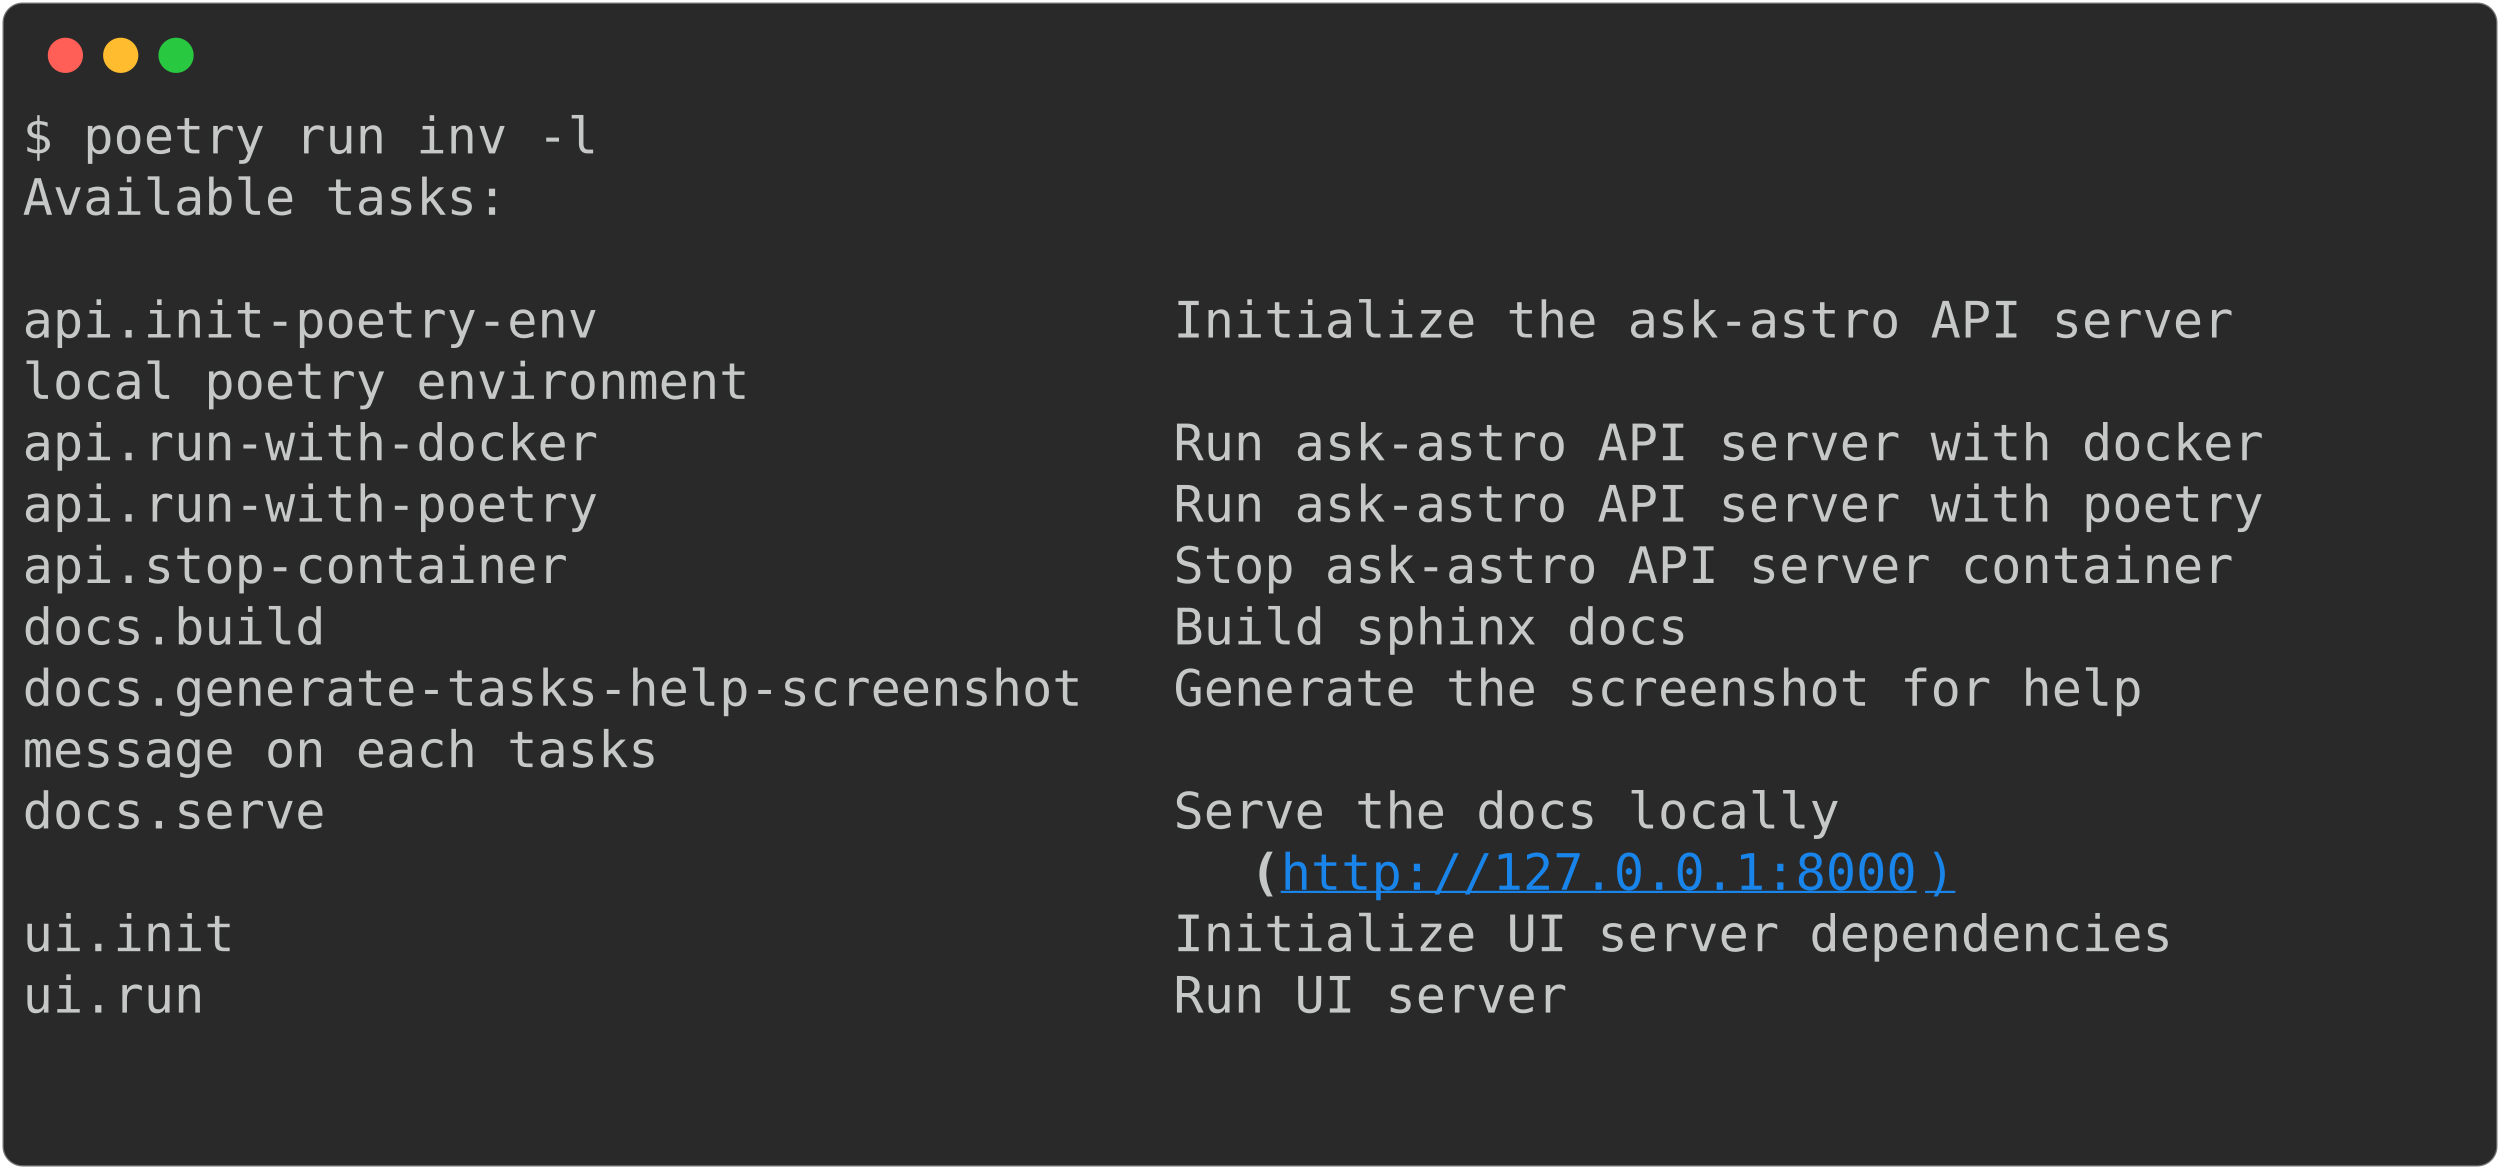
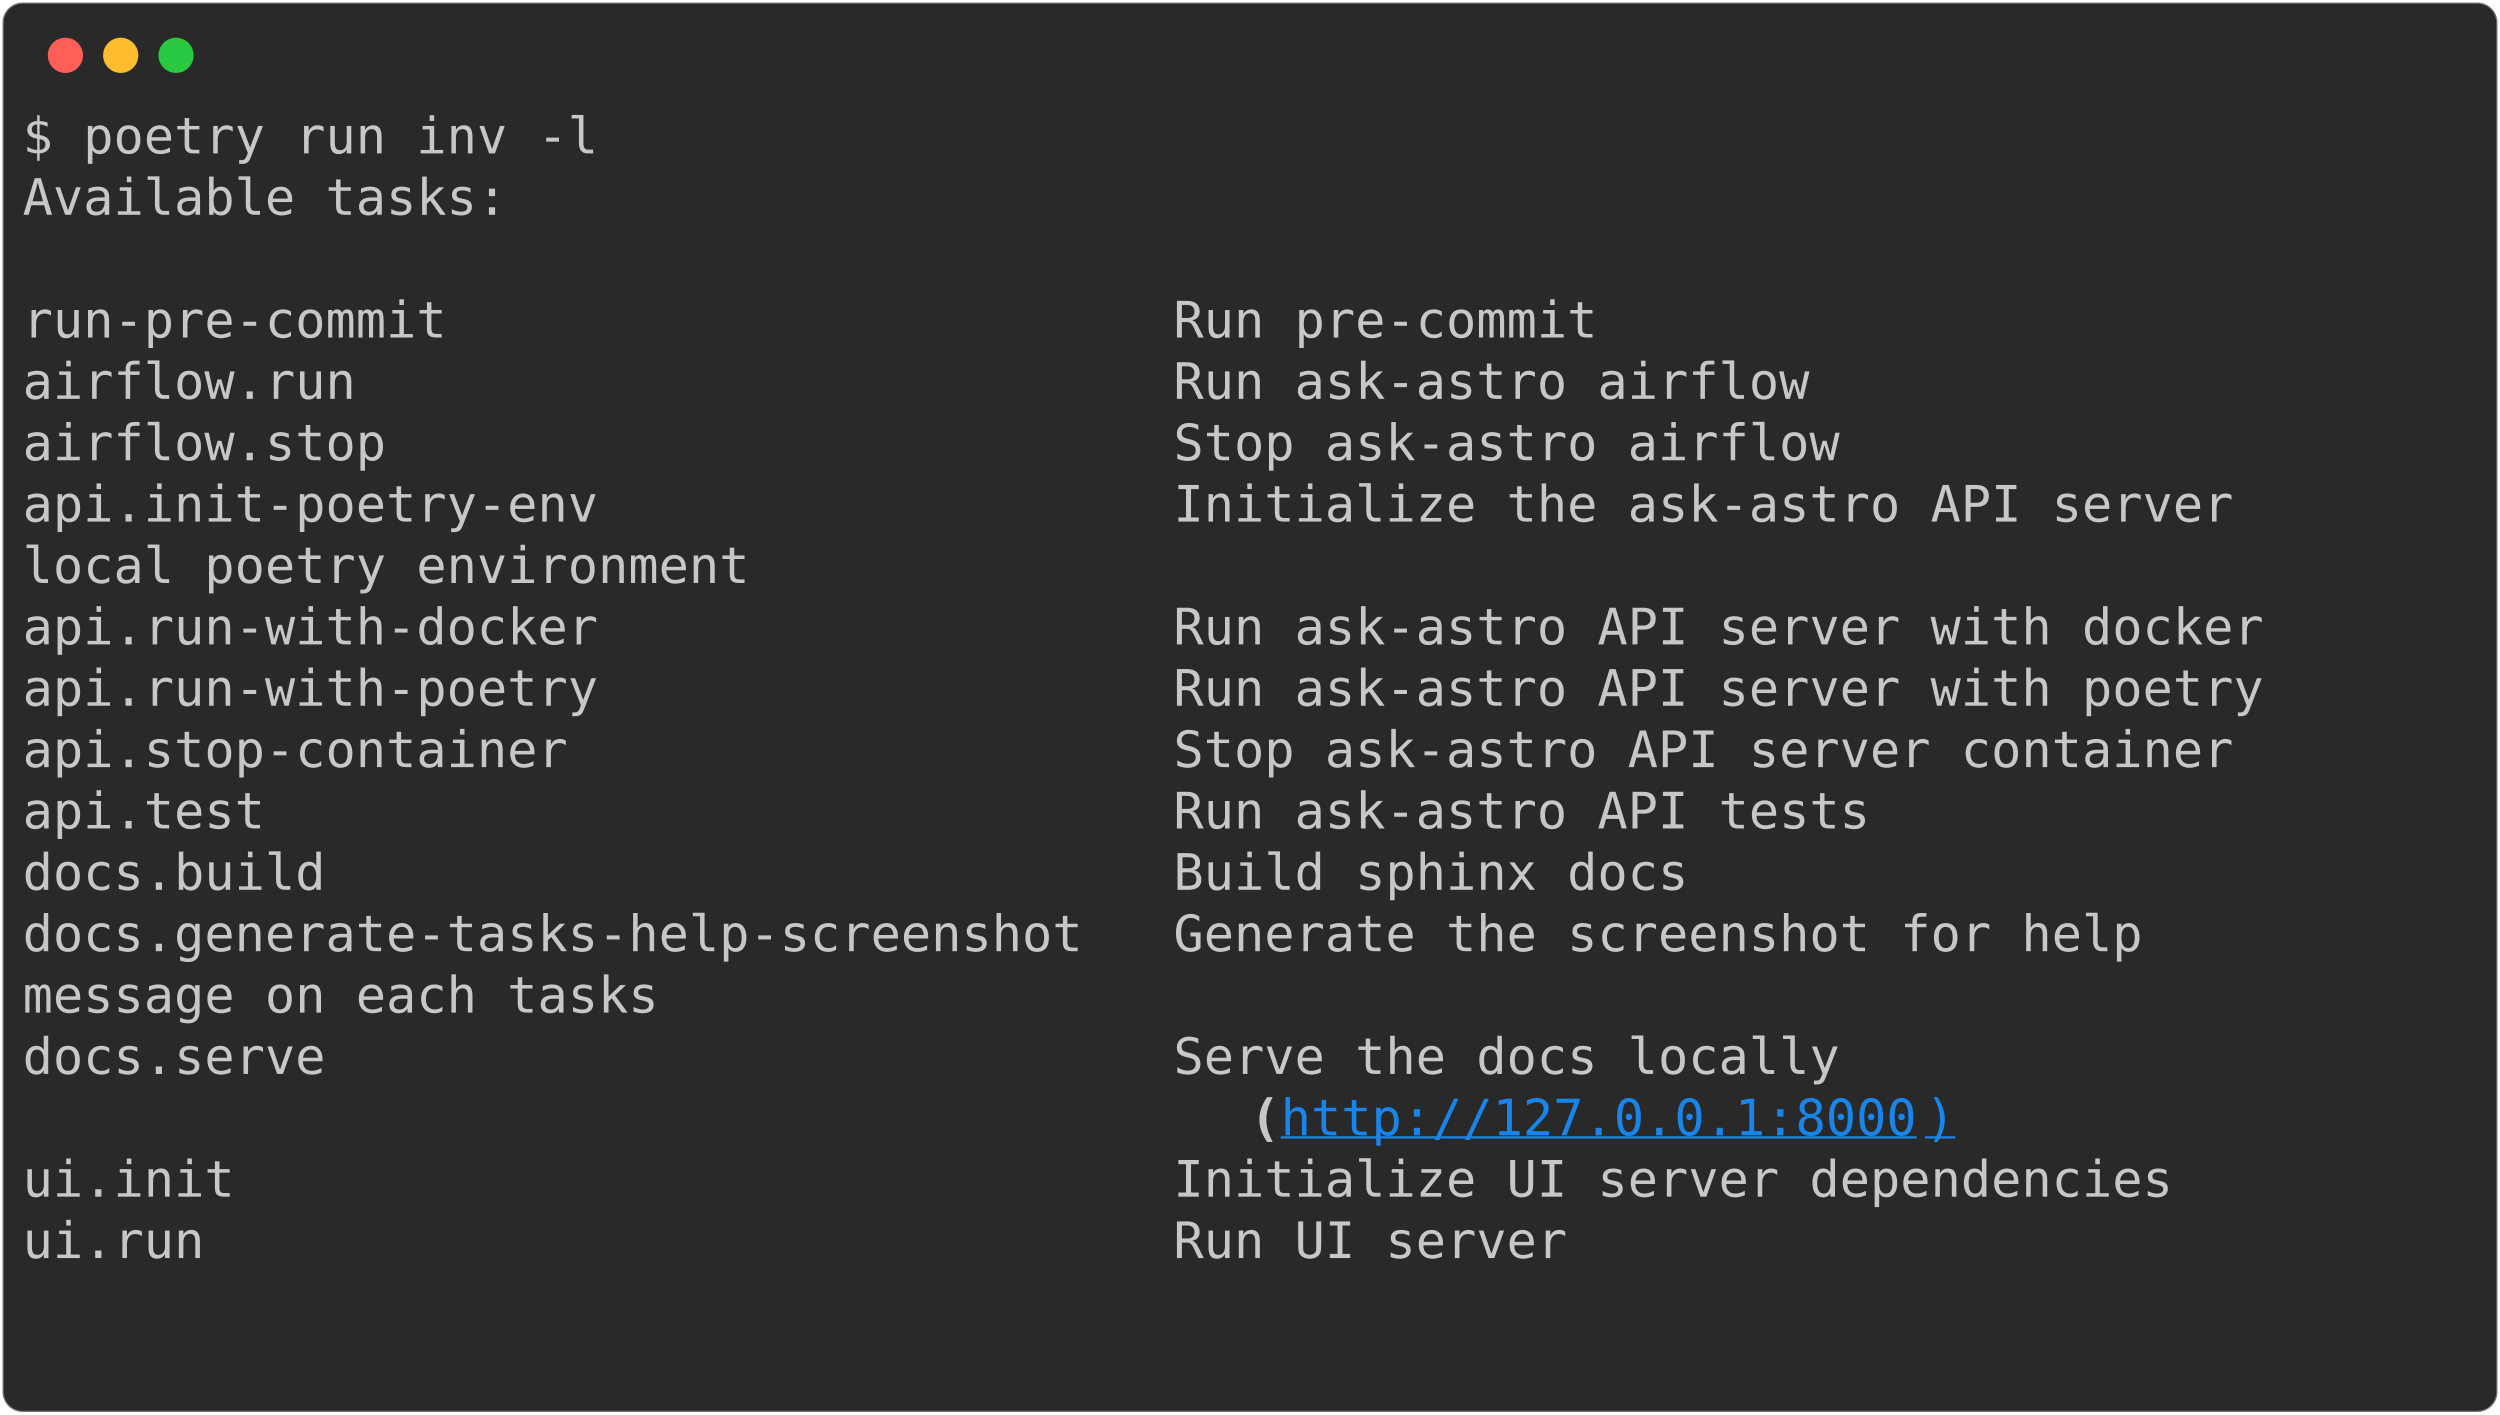
- <svg xmlns="http://www.w3.org/2000/svg" class="rich-terminal" viewBox="0 0 994 464.8">
+ <svg xmlns="http://www.w3.org/2000/svg" class="rich-terminal" viewBox="0 0 994 562.4">
  <style>

    @font-face {
        font-family: "Fira Code";
        src: local("FiraCode-Regular"),
                url("https://cdnjs.cloudflare.com/ajax/libs/firacode/6.2.0/woff2/FiraCode-Regular.woff2") format("woff2"),
                url("https://cdnjs.cloudflare.com/ajax/libs/firacode/6.2.0/woff/FiraCode-Regular.woff") format("woff");
        font-style: normal;
        font-weight: 400;
    }
    @font-face {
        font-family: "Fira Code";
        src: local("FiraCode-Bold"),
                url("https://cdnjs.cloudflare.com/ajax/libs/firacode/6.2.0/woff2/FiraCode-Bold.woff2") format("woff2"),
                url("https://cdnjs.cloudflare.com/ajax/libs/firacode/6.2.0/woff/FiraCode-Bold.woff") format("woff");
        font-style: bold;
        font-weight: 700;
    }

-     .terminal-372628953-matrix {
+     .terminal-4058269108-matrix {
        font-family: Fira Code, monospace;
        font-size: 20px;
        line-height: 24.4px;
        font-variant-east-asian: full-width;
    }

-     .terminal-372628953-title {
+     .terminal-4058269108-title {
        font-size: 18px;
        font-weight: bold;
        font-family: arial;
    }

-     .terminal-372628953-r1 { fill: #c5c8c6 }
- .terminal-372628953-r2 { fill: #c5c8c6;font-weight: bold }
- .terminal-372628953-r3 { fill: #1984e9;text-decoration: underline; }
+     .terminal-4058269108-r1 { fill: #c5c8c6 }
+ .terminal-4058269108-r2 { fill: #c5c8c6;font-weight: bold }
+ .terminal-4058269108-r3 { fill: #1984e9;text-decoration: underline; }
    </style>
  <defs>
-     <clipPath id="terminal-372628953-clip-terminal">
-       <rect x="0" y="0" width="975.0" height="413.8" />
+     <clipPath id="terminal-4058269108-clip-terminal">
+       <rect x="0" y="0" width="975.0" height="511.4" />
    </clipPath>
-     <clipPath id="terminal-372628953-line-0">
+     <clipPath id="terminal-4058269108-line-0">
      <rect x="0" y="1.5" width="976" height="24.65" />
    </clipPath>
-     <clipPath id="terminal-372628953-line-1">
+     <clipPath id="terminal-4058269108-line-1">
      <rect x="0" y="25.9" width="976" height="24.65" />
    </clipPath>
-     <clipPath id="terminal-372628953-line-2">
+     <clipPath id="terminal-4058269108-line-2">
      <rect x="0" y="50.3" width="976" height="24.65" />
    </clipPath>
-     <clipPath id="terminal-372628953-line-3">
+     <clipPath id="terminal-4058269108-line-3">
      <rect x="0" y="74.7" width="976" height="24.65" />
    </clipPath>
-     <clipPath id="terminal-372628953-line-4">
+     <clipPath id="terminal-4058269108-line-4">
      <rect x="0" y="99.1" width="976" height="24.65" />
    </clipPath>
-     <clipPath id="terminal-372628953-line-5">
+     <clipPath id="terminal-4058269108-line-5">
      <rect x="0" y="123.5" width="976" height="24.65" />
    </clipPath>
-     <clipPath id="terminal-372628953-line-6">
+     <clipPath id="terminal-4058269108-line-6">
      <rect x="0" y="147.9" width="976" height="24.65" />
    </clipPath>
-     <clipPath id="terminal-372628953-line-7">
+     <clipPath id="terminal-4058269108-line-7">
      <rect x="0" y="172.3" width="976" height="24.65" />
    </clipPath>
-     <clipPath id="terminal-372628953-line-8">
+     <clipPath id="terminal-4058269108-line-8">
      <rect x="0" y="196.7" width="976" height="24.65" />
    </clipPath>
-     <clipPath id="terminal-372628953-line-9">
+     <clipPath id="terminal-4058269108-line-9">
      <rect x="0" y="221.1" width="976" height="24.65" />
    </clipPath>
-     <clipPath id="terminal-372628953-line-10">
+     <clipPath id="terminal-4058269108-line-10">
      <rect x="0" y="245.5" width="976" height="24.65" />
    </clipPath>
-     <clipPath id="terminal-372628953-line-11">
+     <clipPath id="terminal-4058269108-line-11">
      <rect x="0" y="269.9" width="976" height="24.65" />
    </clipPath>
-     <clipPath id="terminal-372628953-line-12">
+     <clipPath id="terminal-4058269108-line-12">
      <rect x="0" y="294.3" width="976" height="24.65" />
    </clipPath>
-     <clipPath id="terminal-372628953-line-13">
+     <clipPath id="terminal-4058269108-line-13">
      <rect x="0" y="318.7" width="976" height="24.65" />
    </clipPath>
-     <clipPath id="terminal-372628953-line-14">
+     <clipPath id="terminal-4058269108-line-14">
      <rect x="0" y="343.1" width="976" height="24.65" />
    </clipPath>
-     <clipPath id="terminal-372628953-line-15">
+     <clipPath id="terminal-4058269108-line-15">
      <rect x="0" y="367.5" width="976" height="24.65" />
    </clipPath>
+     <clipPath id="terminal-4058269108-line-16">
+       <rect x="0" y="391.9" width="976" height="24.65" />
+     </clipPath>
+     <clipPath id="terminal-4058269108-line-17">
+       <rect x="0" y="416.3" width="976" height="24.65" />
+     </clipPath>
+     <clipPath id="terminal-4058269108-line-18">
+       <rect x="0" y="440.7" width="976" height="24.65" />
+     </clipPath>
+     <clipPath id="terminal-4058269108-line-19">
+       <rect x="0" y="465.1" width="976" height="24.65" />
+     </clipPath>
  </defs>
-   <rect fill="#292929" stroke="rgba(255,255,255,0.35)" stroke-width="1" x="1" y="1" width="992" height="462.8" rx="8" />
+   <rect fill="#292929" stroke="rgba(255,255,255,0.35)" stroke-width="1" x="1" y="1" width="992" height="560.4" rx="8" />
  <g transform="translate(26,22)">
    <circle cx="0" cy="0" r="7" fill="#ff5f57" />
    <circle cx="22" cy="0" r="7" fill="#febc2e" />
    <circle cx="44" cy="0" r="7" fill="#28c840" />
  </g>
-   <g transform="translate(9, 41)" clip-path="url(#terminal-372628953-clip-terminal)">
-     <g class="terminal-372628953-matrix">
-       <text class="terminal-372628953-r1" x="0" y="20" textLength="231.8" clip-path="url(#terminal-372628953-line-0)">$ poetry run inv -l</text>
-       <text class="terminal-372628953-r1" x="976" y="20" textLength="12.2" clip-path="url(#terminal-372628953-line-0)">
+   <g transform="translate(9, 41)" clip-path="url(#terminal-4058269108-clip-terminal)">
+     <g class="terminal-4058269108-matrix">
+       <text class="terminal-4058269108-r1" x="0" y="20" textLength="231.8" clip-path="url(#terminal-4058269108-line-0)">$ poetry run inv -l</text>
+       <text class="terminal-4058269108-r1" x="976" y="20" textLength="12.2" clip-path="url(#terminal-4058269108-line-0)">
</text>
-       <text class="terminal-372628953-r1" x="0" y="44.4" textLength="195.2" clip-path="url(#terminal-372628953-line-1)">Available tasks:</text>
-       <text class="terminal-372628953-r1" x="976" y="44.4" textLength="12.2" clip-path="url(#terminal-372628953-line-1)">
+       <text class="terminal-4058269108-r1" x="0" y="44.4" textLength="195.2" clip-path="url(#terminal-4058269108-line-1)">Available tasks:</text>
+       <text class="terminal-4058269108-r1" x="976" y="44.4" textLength="12.2" clip-path="url(#terminal-4058269108-line-1)">
</text>
-       <text class="terminal-372628953-r1" x="976" y="68.8" textLength="12.2" clip-path="url(#terminal-372628953-line-2)">
+       <text class="terminal-4058269108-r1" x="976" y="68.8" textLength="12.2" clip-path="url(#terminal-4058269108-line-2)">
</text>
-       <text class="terminal-372628953-r1" x="0" y="93.2" textLength="915" clip-path="url(#terminal-372628953-line-3)">  api.init-poetry-env                   Initialize the ask-astro API server</text>
-       <text class="terminal-372628953-r1" x="976" y="93.2" textLength="12.2" clip-path="url(#terminal-372628953-line-3)">
+       <text class="terminal-4058269108-r1" x="0" y="93.2" textLength="658.8" clip-path="url(#terminal-4058269108-line-3)">  run-pre-commit                        Run pre-commit</text>
+       <text class="terminal-4058269108-r1" x="976" y="93.2" textLength="12.2" clip-path="url(#terminal-4058269108-line-3)">
</text>
-       <text class="terminal-372628953-r1" x="0" y="117.6" textLength="780.8" clip-path="url(#terminal-372628953-line-4)">                                        local poetry environment</text>
-       <text class="terminal-372628953-r1" x="976" y="117.6" textLength="12.2" clip-path="url(#terminal-372628953-line-4)">
+       <text class="terminal-4058269108-r1" x="0" y="117.6" textLength="744.2" clip-path="url(#terminal-4058269108-line-4)">  airflow.run                           Run ask-astro airflow</text>
+       <text class="terminal-4058269108-r1" x="976" y="117.6" textLength="12.2" clip-path="url(#terminal-4058269108-line-4)">
</text>
-       <text class="terminal-372628953-r1" x="0" y="142" textLength="927.2" clip-path="url(#terminal-372628953-line-5)">  api.run-with-docker                   Run ask-astro API server with docker</text>
-       <text class="terminal-372628953-r1" x="976" y="142" textLength="12.2" clip-path="url(#terminal-372628953-line-5)">
+       <text class="terminal-4058269108-r1" x="0" y="142" textLength="756.4" clip-path="url(#terminal-4058269108-line-5)">  airflow.stop                          Stop ask-astro airflow</text>
+       <text class="terminal-4058269108-r1" x="976" y="142" textLength="12.2" clip-path="url(#terminal-4058269108-line-5)">
</text>
-       <text class="terminal-372628953-r1" x="0" y="166.4" textLength="927.2" clip-path="url(#terminal-372628953-line-6)">  api.run-with-poetry                   Run ask-astro API server with poetry</text>
-       <text class="terminal-372628953-r1" x="976" y="166.4" textLength="12.2" clip-path="url(#terminal-372628953-line-6)">
+       <text class="terminal-4058269108-r1" x="0" y="166.4" textLength="915" clip-path="url(#terminal-4058269108-line-6)">  api.init-poetry-env                   Initialize the ask-astro API server</text>
+       <text class="terminal-4058269108-r1" x="976" y="166.4" textLength="12.2" clip-path="url(#terminal-4058269108-line-6)">
</text>
-       <text class="terminal-372628953-r1" x="0" y="190.8" textLength="915" clip-path="url(#terminal-372628953-line-7)">  api.stop-container                    Stop ask-astro API server container</text>
-       <text class="terminal-372628953-r1" x="976" y="190.8" textLength="12.2" clip-path="url(#terminal-372628953-line-7)">
+       <text class="terminal-4058269108-r1" x="0" y="190.8" textLength="780.8" clip-path="url(#terminal-4058269108-line-7)">                                        local poetry environment</text>
+       <text class="terminal-4058269108-r1" x="976" y="190.8" textLength="12.2" clip-path="url(#terminal-4058269108-line-7)">
</text>
-       <text class="terminal-372628953-r1" x="0" y="215.2" textLength="695.4" clip-path="url(#terminal-372628953-line-8)">  docs.build                            Build sphinx docs</text>
-       <text class="terminal-372628953-r1" x="976" y="215.2" textLength="12.2" clip-path="url(#terminal-372628953-line-8)">
+       <text class="terminal-4058269108-r1" x="0" y="215.2" textLength="927.2" clip-path="url(#terminal-4058269108-line-8)">  api.run-with-docker                   Run ask-astro API server with docker</text>
+       <text class="terminal-4058269108-r1" x="976" y="215.2" textLength="12.2" clip-path="url(#terminal-4058269108-line-8)">
</text>
-       <text class="terminal-372628953-r1" x="0" y="239.6" textLength="878.4" clip-path="url(#terminal-372628953-line-9)">  docs.generate-tasks-help-screenshot   Generate the screenshot for help</text>
-       <text class="terminal-372628953-r1" x="976" y="239.6" textLength="12.2" clip-path="url(#terminal-372628953-line-9)">
+       <text class="terminal-4058269108-r1" x="0" y="239.6" textLength="927.2" clip-path="url(#terminal-4058269108-line-9)">  api.run-with-poetry                   Run ask-astro API server with poetry</text>
+       <text class="terminal-4058269108-r1" x="976" y="239.6" textLength="12.2" clip-path="url(#terminal-4058269108-line-9)">
</text>
-       <text class="terminal-372628953-r1" x="0" y="264" textLength="744.2" clip-path="url(#terminal-372628953-line-10)">                                        message on each tasks</text>
-       <text class="terminal-372628953-r1" x="976" y="264" textLength="12.2" clip-path="url(#terminal-372628953-line-10)">
+       <text class="terminal-4058269108-r1" x="0" y="264" textLength="915" clip-path="url(#terminal-4058269108-line-10)">  api.stop-container                    Stop ask-astro API server container</text>
+       <text class="terminal-4058269108-r1" x="976" y="264" textLength="12.2" clip-path="url(#terminal-4058269108-line-10)">
</text>
-       <text class="terminal-372628953-r1" x="0" y="288.4" textLength="756.4" clip-path="url(#terminal-372628953-line-11)">  docs.serve                            Serve the docs locally</text>
-       <text class="terminal-372628953-r1" x="976" y="288.4" textLength="12.2" clip-path="url(#terminal-372628953-line-11)">
+       <text class="terminal-4058269108-r1" x="0" y="288.4" textLength="768.6" clip-path="url(#terminal-4058269108-line-11)">  api.test                              Run ask-astro API tests</text>
+       <text class="terminal-4058269108-r1" x="976" y="288.4" textLength="12.2" clip-path="url(#terminal-4058269108-line-11)">
</text>
-       <text class="terminal-372628953-r2" x="488" y="312.8" textLength="12.2" clip-path="url(#terminal-372628953-line-12)">(</text>
-       <text class="terminal-372628953-r3" x="500.2" y="312.8" textLength="256.2" clip-path="url(#terminal-372628953-line-12)">http://127.0.0.1:8000</text>
-       <text class="terminal-372628953-r3" x="756.4" y="312.8" textLength="12.2" clip-path="url(#terminal-372628953-line-12)">)</text>
-       <text class="terminal-372628953-r1" x="976" y="312.8" textLength="12.2" clip-path="url(#terminal-372628953-line-12)">
+       <text class="terminal-4058269108-r1" x="0" y="312.8" textLength="695.4" clip-path="url(#terminal-4058269108-line-12)">  docs.build                            Build sphinx docs</text>
+       <text class="terminal-4058269108-r1" x="976" y="312.8" textLength="12.2" clip-path="url(#terminal-4058269108-line-12)">
</text>
-       <text class="terminal-372628953-r1" x="0" y="337.2" textLength="890.6" clip-path="url(#terminal-372628953-line-13)">  ui.init                               Initialize UI server dependencies</text>
-       <text class="terminal-372628953-r1" x="976" y="337.2" textLength="12.2" clip-path="url(#terminal-372628953-line-13)">
+       <text class="terminal-4058269108-r1" x="0" y="337.2" textLength="878.4" clip-path="url(#terminal-4058269108-line-13)">  docs.generate-tasks-help-screenshot   Generate the screenshot for help</text>
+       <text class="terminal-4058269108-r1" x="976" y="337.2" textLength="12.2" clip-path="url(#terminal-4058269108-line-13)">
</text>
-       <text class="terminal-372628953-r1" x="0" y="361.6" textLength="646.6" clip-path="url(#terminal-372628953-line-14)">  ui.run                                Run UI server</text>
-       <text class="terminal-372628953-r1" x="976" y="361.6" textLength="12.2" clip-path="url(#terminal-372628953-line-14)">
+       <text class="terminal-4058269108-r1" x="0" y="361.6" textLength="744.2" clip-path="url(#terminal-4058269108-line-14)">                                        message on each tasks</text>
+       <text class="terminal-4058269108-r1" x="976" y="361.6" textLength="12.2" clip-path="url(#terminal-4058269108-line-14)">
</text>
-       <text class="terminal-372628953-r1" x="976" y="386" textLength="12.2" clip-path="url(#terminal-372628953-line-15)">
+       <text class="terminal-4058269108-r1" x="0" y="386" textLength="756.4" clip-path="url(#terminal-4058269108-line-15)">  docs.serve                            Serve the docs locally</text>
+       <text class="terminal-4058269108-r1" x="976" y="386" textLength="12.2" clip-path="url(#terminal-4058269108-line-15)">
</text>
-       <text class="terminal-372628953-r1" x="976" y="410.4" textLength="12.2" clip-path="url(#terminal-372628953-line-16)">
+       <text class="terminal-4058269108-r2" x="488" y="410.4" textLength="12.2" clip-path="url(#terminal-4058269108-line-16)">(</text>
+       <text class="terminal-4058269108-r3" x="500.2" y="410.4" textLength="256.2" clip-path="url(#terminal-4058269108-line-16)">http://127.0.0.1:8000</text>
+       <text class="terminal-4058269108-r3" x="756.4" y="410.4" textLength="12.2" clip-path="url(#terminal-4058269108-line-16)">)</text>
+       <text class="terminal-4058269108-r1" x="976" y="410.4" textLength="12.2" clip-path="url(#terminal-4058269108-line-16)">
+ </text>
+       <text class="terminal-4058269108-r1" x="0" y="434.8" textLength="890.6" clip-path="url(#terminal-4058269108-line-17)">  ui.init                               Initialize UI server dependencies</text>
+       <text class="terminal-4058269108-r1" x="976" y="434.8" textLength="12.2" clip-path="url(#terminal-4058269108-line-17)">
+ </text>
+       <text class="terminal-4058269108-r1" x="0" y="459.2" textLength="646.6" clip-path="url(#terminal-4058269108-line-18)">  ui.run                                Run UI server</text>
+       <text class="terminal-4058269108-r1" x="976" y="459.2" textLength="12.2" clip-path="url(#terminal-4058269108-line-18)">
+ </text>
+       <text class="terminal-4058269108-r1" x="976" y="483.6" textLength="12.2" clip-path="url(#terminal-4058269108-line-19)">
+ </text>
+       <text class="terminal-4058269108-r1" x="976" y="508" textLength="12.2" clip-path="url(#terminal-4058269108-line-20)">
</text>
    </g>
  </g>
</svg>
